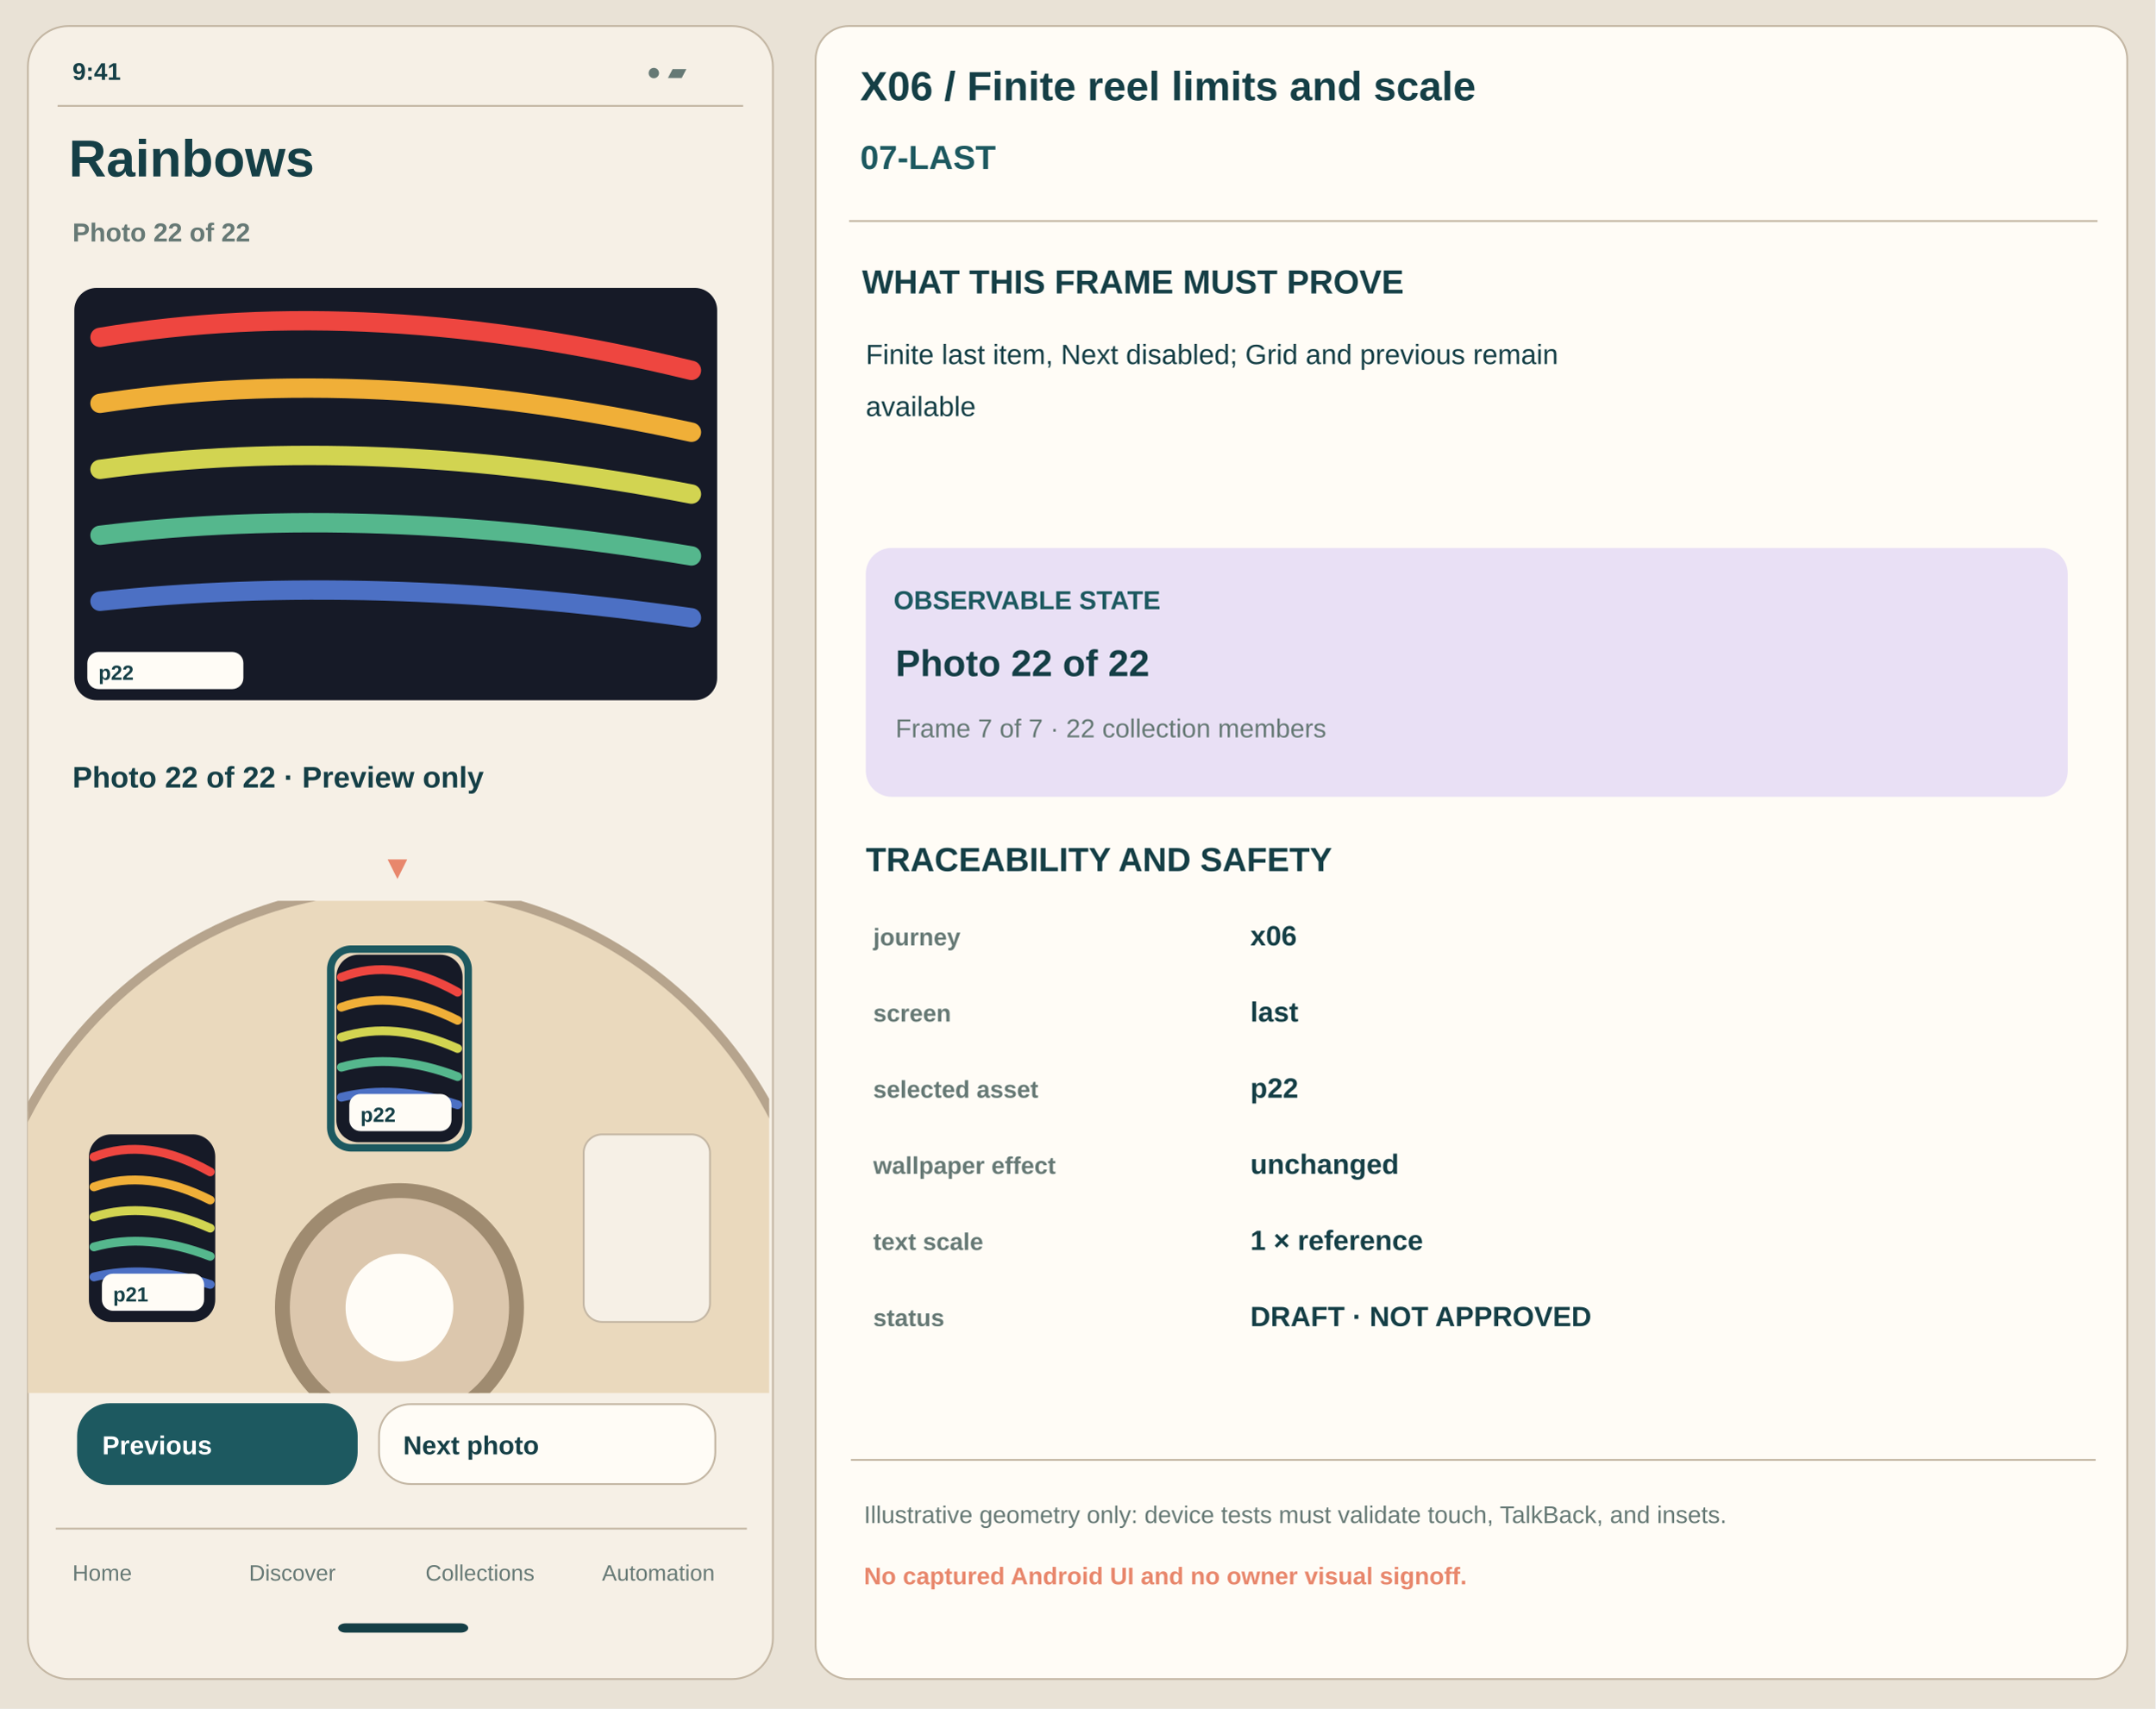
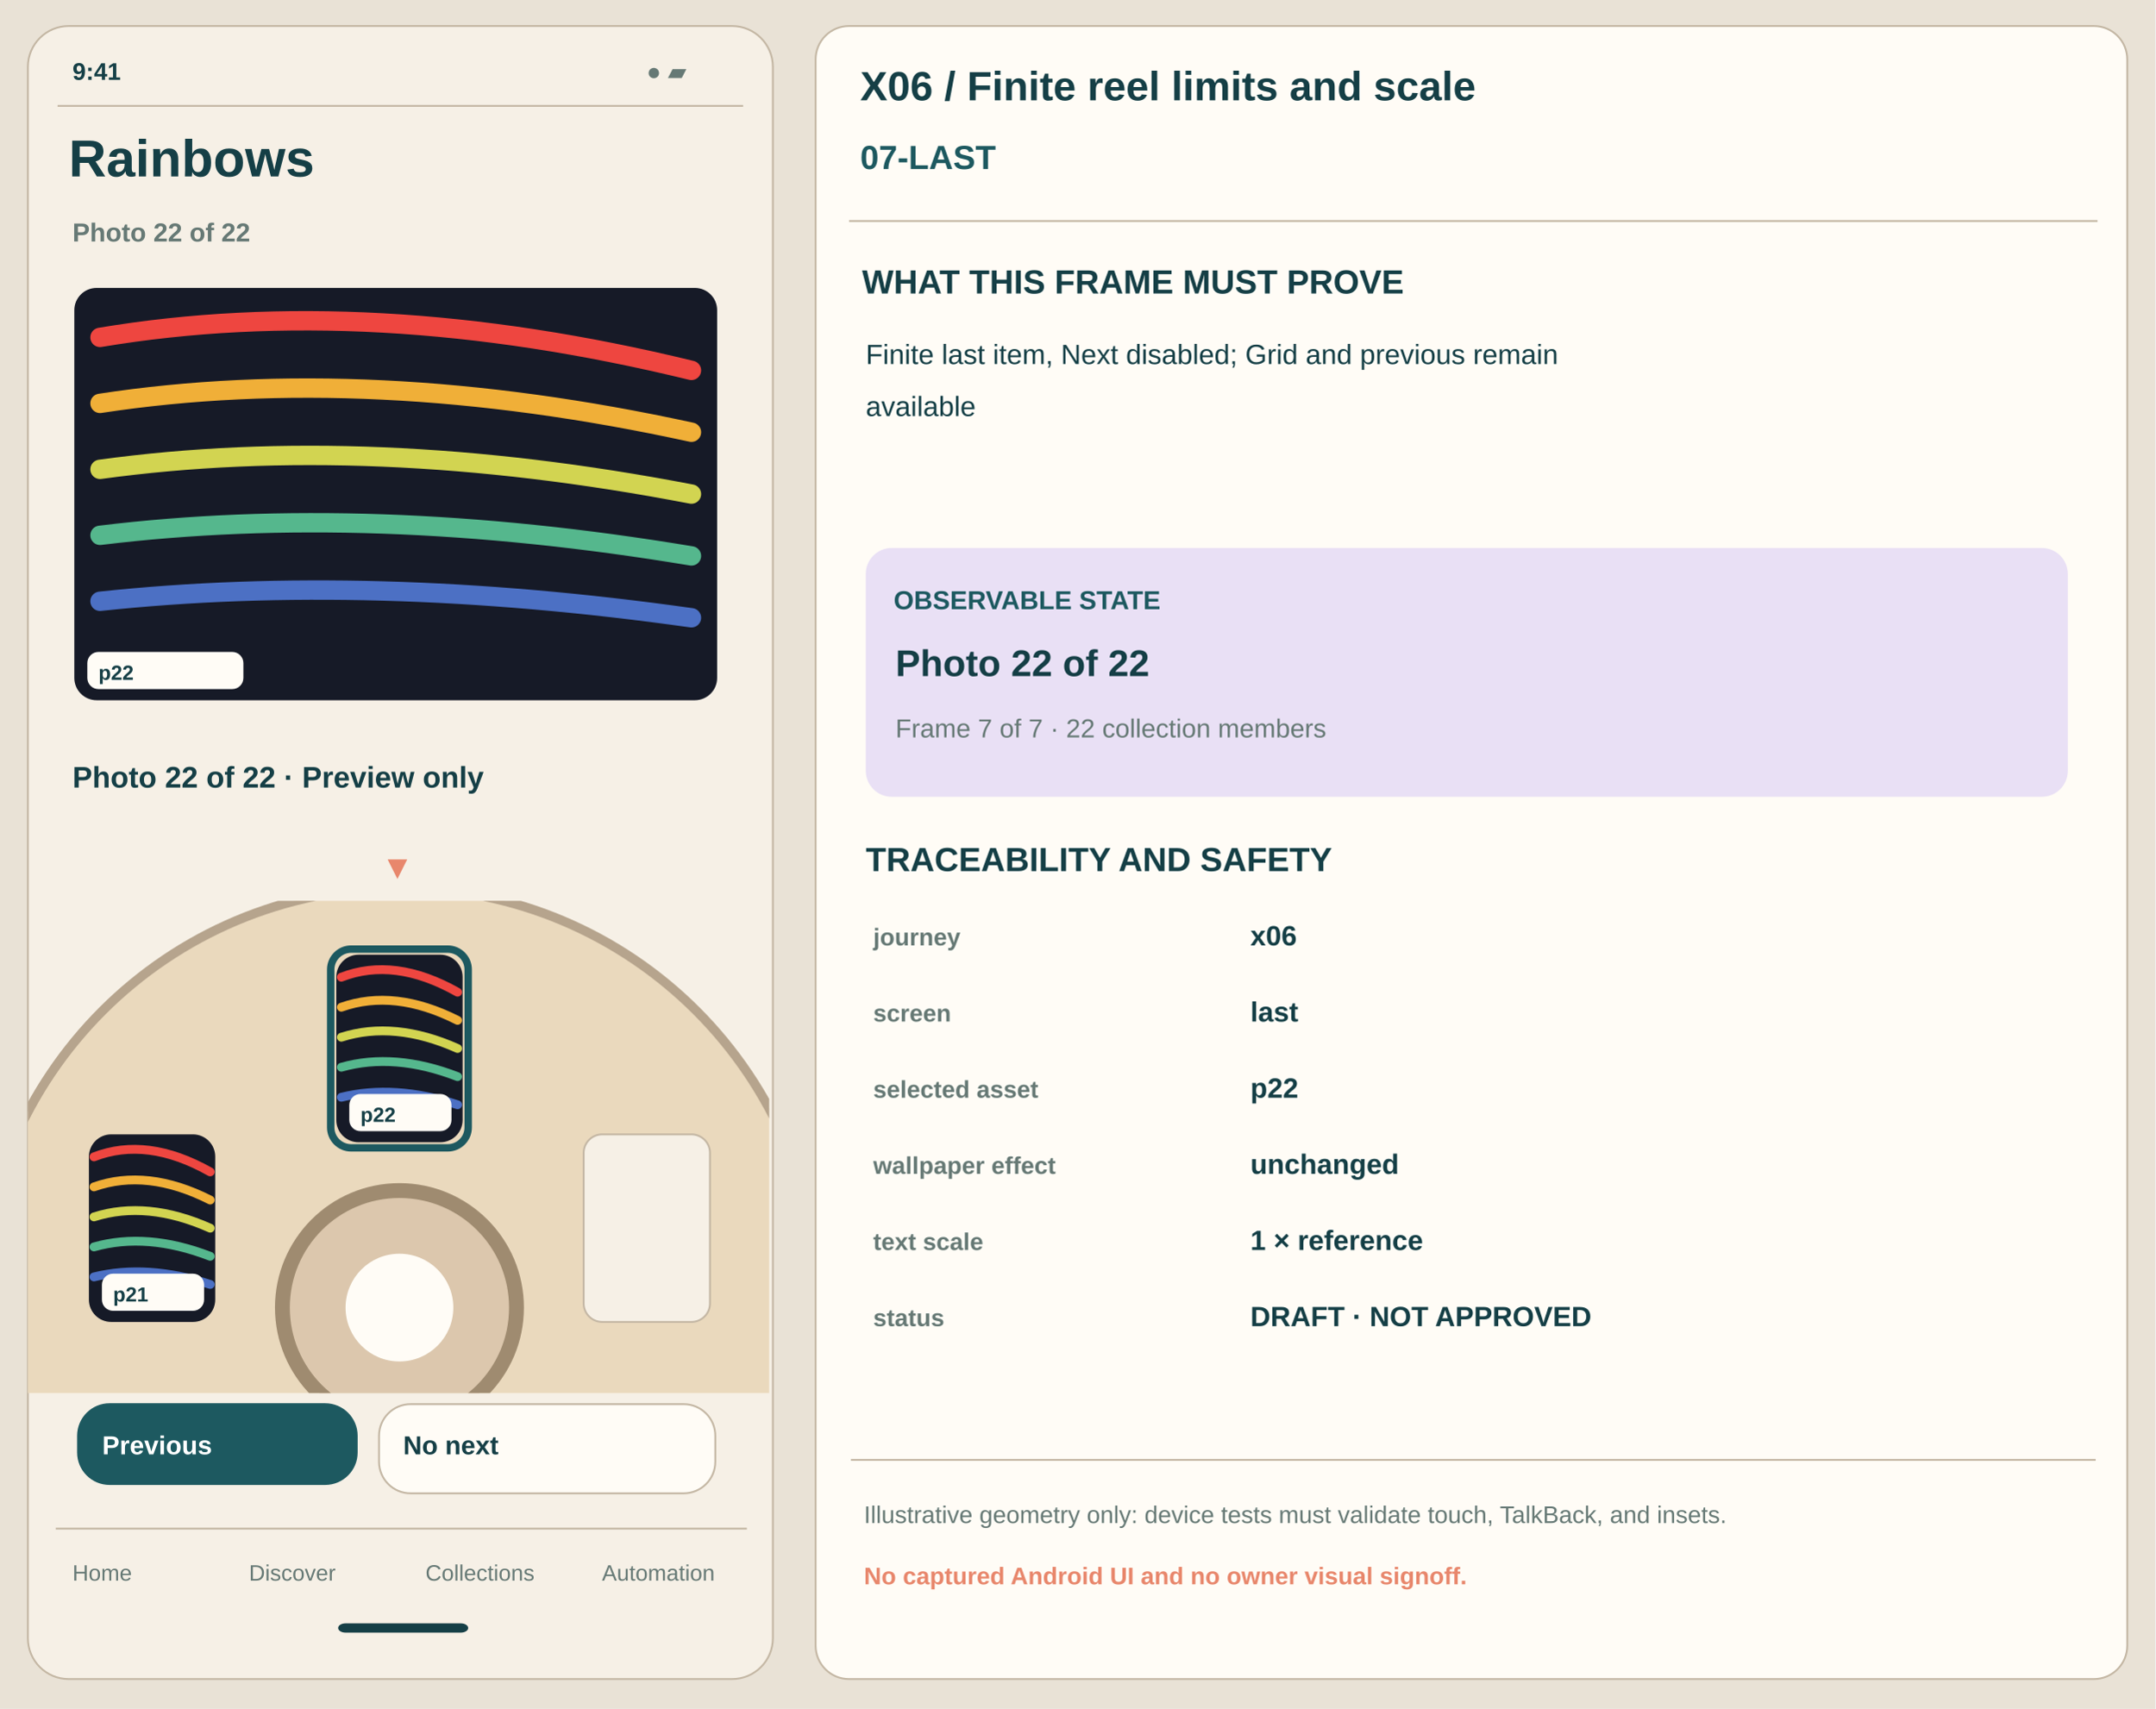
<svg xmlns="http://www.w3.org/2000/svg" width="1160" height="920" viewBox="0 0 1160 920" role="img" aria-label="x06 07-last annotated proposal">
  <rect x="0" y="0" width="1160" height="920" rx="0" fill="#E9E2D6" stroke="none" stroke-width="1" />
  <rect x="15" y="14" width="401" height="890" rx="22" fill="#F6F0E6" stroke="#C4B7A4" stroke-width="1" />
  <text x="39" y="43" font-family="Arial,Helvetica,sans-serif" font-size="13" font-weight="700" fill="#153F46">9:41</text>
  <text x="348" y="43" font-family="Arial,Helvetica,sans-serif" font-size="13" font-weight="550" fill="#667975">● ▰</text>
  <path d="M31 57 H400" stroke="#C4B7A4" />
  <text x="37" y="95" font-family="Arial,Helvetica,sans-serif" font-size="28" font-weight="700" fill="#153F46">Rainbows</text>
  <text x="39" y="130" font-family="Arial,Helvetica,sans-serif" font-size="14" font-weight="550" fill="#667975">Photo 22 of 22</text>
  <rect x="40" y="155" width="346" height="222" rx="12" fill="#161A27" stroke="none" stroke-width="1" />
  <path d="M53.84 181.64 Q199.16 157.22 372.16 199.4" stroke="#EE4640" stroke-width="10.434" fill="none" stroke-linecap="round" />
  <path d="M53.84 217.16 Q199.16 194.96 372.16 232.7" stroke="#F0AF38" stroke-width="10.434" fill="none" stroke-linecap="round" />
  <path d="M53.84 252.68 Q199.16 232.7 372.16 266" stroke="#D2D451" stroke-width="10.434" fill="none" stroke-linecap="round" />
  <path d="M53.84 288.2 Q199.16 270.44 372.16 299.3" stroke="#55B78D" stroke-width="10.434" fill="none" stroke-linecap="round" />
  <path d="M53.84 323.72 Q199.16 308.18 372.16 332.6" stroke="#4C70C4" stroke-width="10.434" fill="none" stroke-linecap="round" />
  <rect x="47" y="351" width="84" height="20" rx="6" fill="#FFFCF6" stroke="none" stroke-width="1" />
  <text x="53" y="366" font-family="Arial,Helvetica,sans-serif" font-size="11" font-weight="700" fill="#153F46">p22</text>
  <text x="39" y="424" font-family="Arial,Helvetica,sans-serif" font-size="16" font-weight="700" fill="#153F46">Photo 22 of 22 · Preview only</text>
  <clipPath id="wheel">
    <rect x="15" y="485" width="399" height="265" />
  </clipPath>
  <g clip-path="url(#wheel)">
    <circle cx="215" cy="704" r="226" fill="#EAD9BD" stroke="#B6A48D" stroke-width="5" />
    <rect x="98.71" y="767.262" width="68" height="101" rx="12" fill="#161A27" stroke="none" stroke-width="1" />
    <path d="M101.43 779.382 Q129.99 768.272 163.99 787.462" stroke="#EE4640" stroke-width="4.747" fill="none" stroke-linecap="round" />
    <path d="M101.43 795.542 Q129.99 785.442 163.99 802.612" stroke="#F0AF38" stroke-width="4.747" fill="none" stroke-linecap="round" />
    <path d="M101.43 811.702 Q129.99 802.612 163.99 817.762" stroke="#D2D451" stroke-width="4.747" fill="none" stroke-linecap="round" />
    <path d="M101.43 827.862 Q129.99 819.782 163.99 832.912" stroke="#55B78D" stroke-width="4.747" fill="none" stroke-linecap="round" />
    <path d="M101.43 844.022 Q129.99 836.952 163.99 848.062" stroke="#4C70C4" stroke-width="4.747" fill="none" stroke-linecap="round" />
    <rect x="105.71" y="842.262" width="55" height="20" rx="6" fill="#FFFCF6" stroke="none" stroke-width="1" />
    <text x="111.71" y="857.262" font-family="Arial,Helvetica,sans-serif" font-size="11" font-weight="700" fill="#153F46">p20</text>
    <rect x="47.852" y="610.738" width="68" height="101" rx="12" fill="#161A27" stroke="none" stroke-width="1" />
    <path d="M50.572 622.858 Q79.132 611.748 113.132 630.938" stroke="#EE4640" stroke-width="4.747" fill="none" stroke-linecap="round" />
    <path d="M50.572 639.018 Q79.132 628.918 113.132 646.088" stroke="#F0AF38" stroke-width="4.747" fill="none" stroke-linecap="round" />
    <path d="M50.572 655.178 Q79.132 646.088 113.132 661.238" stroke="#D2D451" stroke-width="4.747" fill="none" stroke-linecap="round" />
    <path d="M50.572 671.338 Q79.132 663.258 113.132 676.388" stroke="#55B78D" stroke-width="4.747" fill="none" stroke-linecap="round" />
    <path d="M50.572 687.498 Q79.132 680.428 113.132 691.538" stroke="#4C70C4" stroke-width="4.747" fill="none" stroke-linecap="round" />
    <rect x="54.852" y="685.738" width="55" height="20" rx="6" fill="#FFFCF6" stroke="none" stroke-width="1" />
    <text x="60.852" y="700.738" font-family="Arial,Helvetica,sans-serif" font-size="11" font-weight="700" fill="#153F46">p21</text>
    <rect x="181" y="514" width="68" height="101" rx="12" fill="#161A27" stroke="none" stroke-width="1" />
    <path d="M183.72 526.12 Q212.28 515.01 246.28 534.2" stroke="#EE4640" stroke-width="4.747" fill="none" stroke-linecap="round" />
    <path d="M183.72 542.28 Q212.28 532.18 246.28 549.35" stroke="#F0AF38" stroke-width="4.747" fill="none" stroke-linecap="round" />
    <path d="M183.72 558.44 Q212.28 549.35 246.28 564.5" stroke="#D2D451" stroke-width="4.747" fill="none" stroke-linecap="round" />
    <path d="M183.72 574.6 Q212.28 566.52 246.28 579.65" stroke="#55B78D" stroke-width="4.747" fill="none" stroke-linecap="round" />
    <path d="M183.72 590.76 Q212.28 583.69 246.28 594.8" stroke="#4C70C4" stroke-width="4.747" fill="none" stroke-linecap="round" />
    <rect x="188" y="589" width="55" height="20" rx="6" fill="#FFFCF6" stroke="none" stroke-width="1" />
    <text x="194" y="604" font-family="Arial,Helvetica,sans-serif" font-size="11" font-weight="700" fill="#153F46">p22</text>
    <rect x="178" y="511" width="74" height="107" rx="11" fill="none" stroke="#1D5960" stroke-width="4" />
    <rect x="314.148" y="610.738" width="68" height="101" rx="10" fill="#F6F0E6" stroke="#C4B7A4" stroke-width="1" />
    <rect x="263.29" y="767.262" width="68" height="101" rx="10" fill="#F6F0E6" stroke="#C4B7A4" stroke-width="1" />
    <circle cx="215" cy="704" r="63" fill="#DCC7AD" stroke="#9F8B70" stroke-width="8" />
    <circle cx="215" cy="704" r="29" fill="#FFFCF6" />
  </g>
  <text x="205" y="473" font-family="Arial,Helvetica,sans-serif" font-size="18" font-weight="750" fill="#E8876C">▼</text>
  <rect x="42" y="756" width="150" height="43" rx="17" fill="#1D5960" stroke="#1D5960" stroke-width="1" />
  <text x="55" y="783" font-family="Arial,Helvetica,sans-serif" font-size="14" font-weight="650" fill="white">Previous</text>
-   <rect x="204" y="756" width="181" height="43" rx="17" fill="#FFFCF6" stroke="#C4B7A4" stroke-width="1" />
-   <text x="217" y="783" font-family="Arial,Helvetica,sans-serif" font-size="14" font-weight="650" fill="#153F46">Next photo</text>
+   <rect x="204" y="756" width="181" height="48" rx="17" fill="#FFFCF6" stroke="#C4B7A4" stroke-width="1" aria-disabled="true" data-control="next-unavailable" data-hit-height="48" />
+   <text x="217" y="783" font-family="Arial,Helvetica,sans-serif" font-size="14" font-weight="650" fill="#153F46">No next</text>
  <path d="M30 823 H402" stroke="#C4B7A4" />
  <text x="39" y="851" font-family="Arial,Helvetica,sans-serif" font-size="12" font-weight="500" fill="#667975">Home</text>
  <text x="134" y="851" font-family="Arial,Helvetica,sans-serif" font-size="12" font-weight="500" fill="#667975">Discover</text>
  <text x="229" y="851" font-family="Arial,Helvetica,sans-serif" font-size="12" font-weight="500" fill="#667975">Collections</text>
  <text x="324" y="851" font-family="Arial,Helvetica,sans-serif" font-size="12" font-weight="500" fill="#667975">Automation</text>
  <rect x="182" y="874" width="70" height="5" rx="4" fill="#153F46" stroke="none" stroke-width="1" />
  <rect x="439" y="14" width="706" height="890" rx="18" fill="#FFFCF6" stroke="#C4B7A4" stroke-width="1" />
  <text x="463" y="54" font-family="Arial,Helvetica,sans-serif" font-size="22" font-weight="700" fill="#153F46">X06 / Finite reel limits and scale</text>
  <text x="463" y="91" font-family="Arial,Helvetica,sans-serif" font-size="18" font-weight="700" fill="#1D5960">07-LAST</text>
  <path d="M457 119 H1129" stroke="#C4B7A4" />
  <text x="464" y="158" font-family="Arial,Helvetica,sans-serif" font-size="18" font-weight="700" fill="#153F46">WHAT THIS FRAME MUST PROVE</text>
  <text x="466" y="196" font-family="Arial,Helvetica,sans-serif" font-size="15" font-weight="450" fill="#153F46">Finite last item, Next disabled; Grid and previous remain</text>
  <text x="466" y="224" font-family="Arial,Helvetica,sans-serif" font-size="15" font-weight="450" fill="#153F46">available</text>
  <rect x="466" y="295" width="647" height="134" rx="14" fill="#E9E0F5" stroke="none" stroke-width="1" />
  <text x="481" y="328" font-family="Arial,Helvetica,sans-serif" font-size="14" font-weight="700" fill="#1D5960">OBSERVABLE STATE</text>
  <text x="482" y="364" font-family="Arial,Helvetica,sans-serif" font-size="20" font-weight="700" fill="#153F46">Photo 22 of 22</text>
  <text x="482" y="397" font-family="Arial,Helvetica,sans-serif" font-size="14" font-weight="500" fill="#667975">Frame 7 of 7 · 22 collection members</text>
  <text x="466" y="469" font-family="Arial,Helvetica,sans-serif" font-size="18" font-weight="700" fill="#153F46">TRACEABILITY AND SAFETY</text>
  <text x="470" y="509" font-family="Arial,Helvetica,sans-serif" font-size="13" font-weight="650" fill="#667975">journey</text>
  <text x="673" y="509" font-family="Arial,Helvetica,sans-serif" font-size="15" font-weight="600" fill="#153F46">x06</text>
  <text x="470" y="550" font-family="Arial,Helvetica,sans-serif" font-size="13" font-weight="650" fill="#667975">screen</text>
  <text x="673" y="550" font-family="Arial,Helvetica,sans-serif" font-size="15" font-weight="600" fill="#153F46">last</text>
  <text x="470" y="591" font-family="Arial,Helvetica,sans-serif" font-size="13" font-weight="650" fill="#667975">selected asset</text>
  <text x="673" y="591" font-family="Arial,Helvetica,sans-serif" font-size="15" font-weight="600" fill="#153F46">p22</text>
  <text x="470" y="632" font-family="Arial,Helvetica,sans-serif" font-size="13" font-weight="650" fill="#667975">wallpaper effect</text>
  <text x="673" y="632" font-family="Arial,Helvetica,sans-serif" font-size="15" font-weight="600" fill="#153F46">unchanged</text>
  <text x="470" y="673" font-family="Arial,Helvetica,sans-serif" font-size="13" font-weight="650" fill="#667975">text scale</text>
  <text x="673" y="673" font-family="Arial,Helvetica,sans-serif" font-size="15" font-weight="600" fill="#153F46">1 × reference</text>
  <text x="470" y="714" font-family="Arial,Helvetica,sans-serif" font-size="13" font-weight="650" fill="#667975">status</text>
  <text x="673" y="714" font-family="Arial,Helvetica,sans-serif" font-size="15" font-weight="600" fill="#153F46">DRAFT · NOT APPROVED</text>
  <path d="M458 786 H1128" stroke="#C4B7A4" />
  <text x="465" y="820" font-family="Arial,Helvetica,sans-serif" font-size="13" font-weight="500" fill="#667975">Illustrative geometry only: device tests must validate touch, TalkBack, and insets.</text>
  <text x="465" y="853" font-family="Arial,Helvetica,sans-serif" font-size="13" font-weight="700" fill="#E8876C">No captured Android UI and no owner visual signoff.</text>
</svg>
